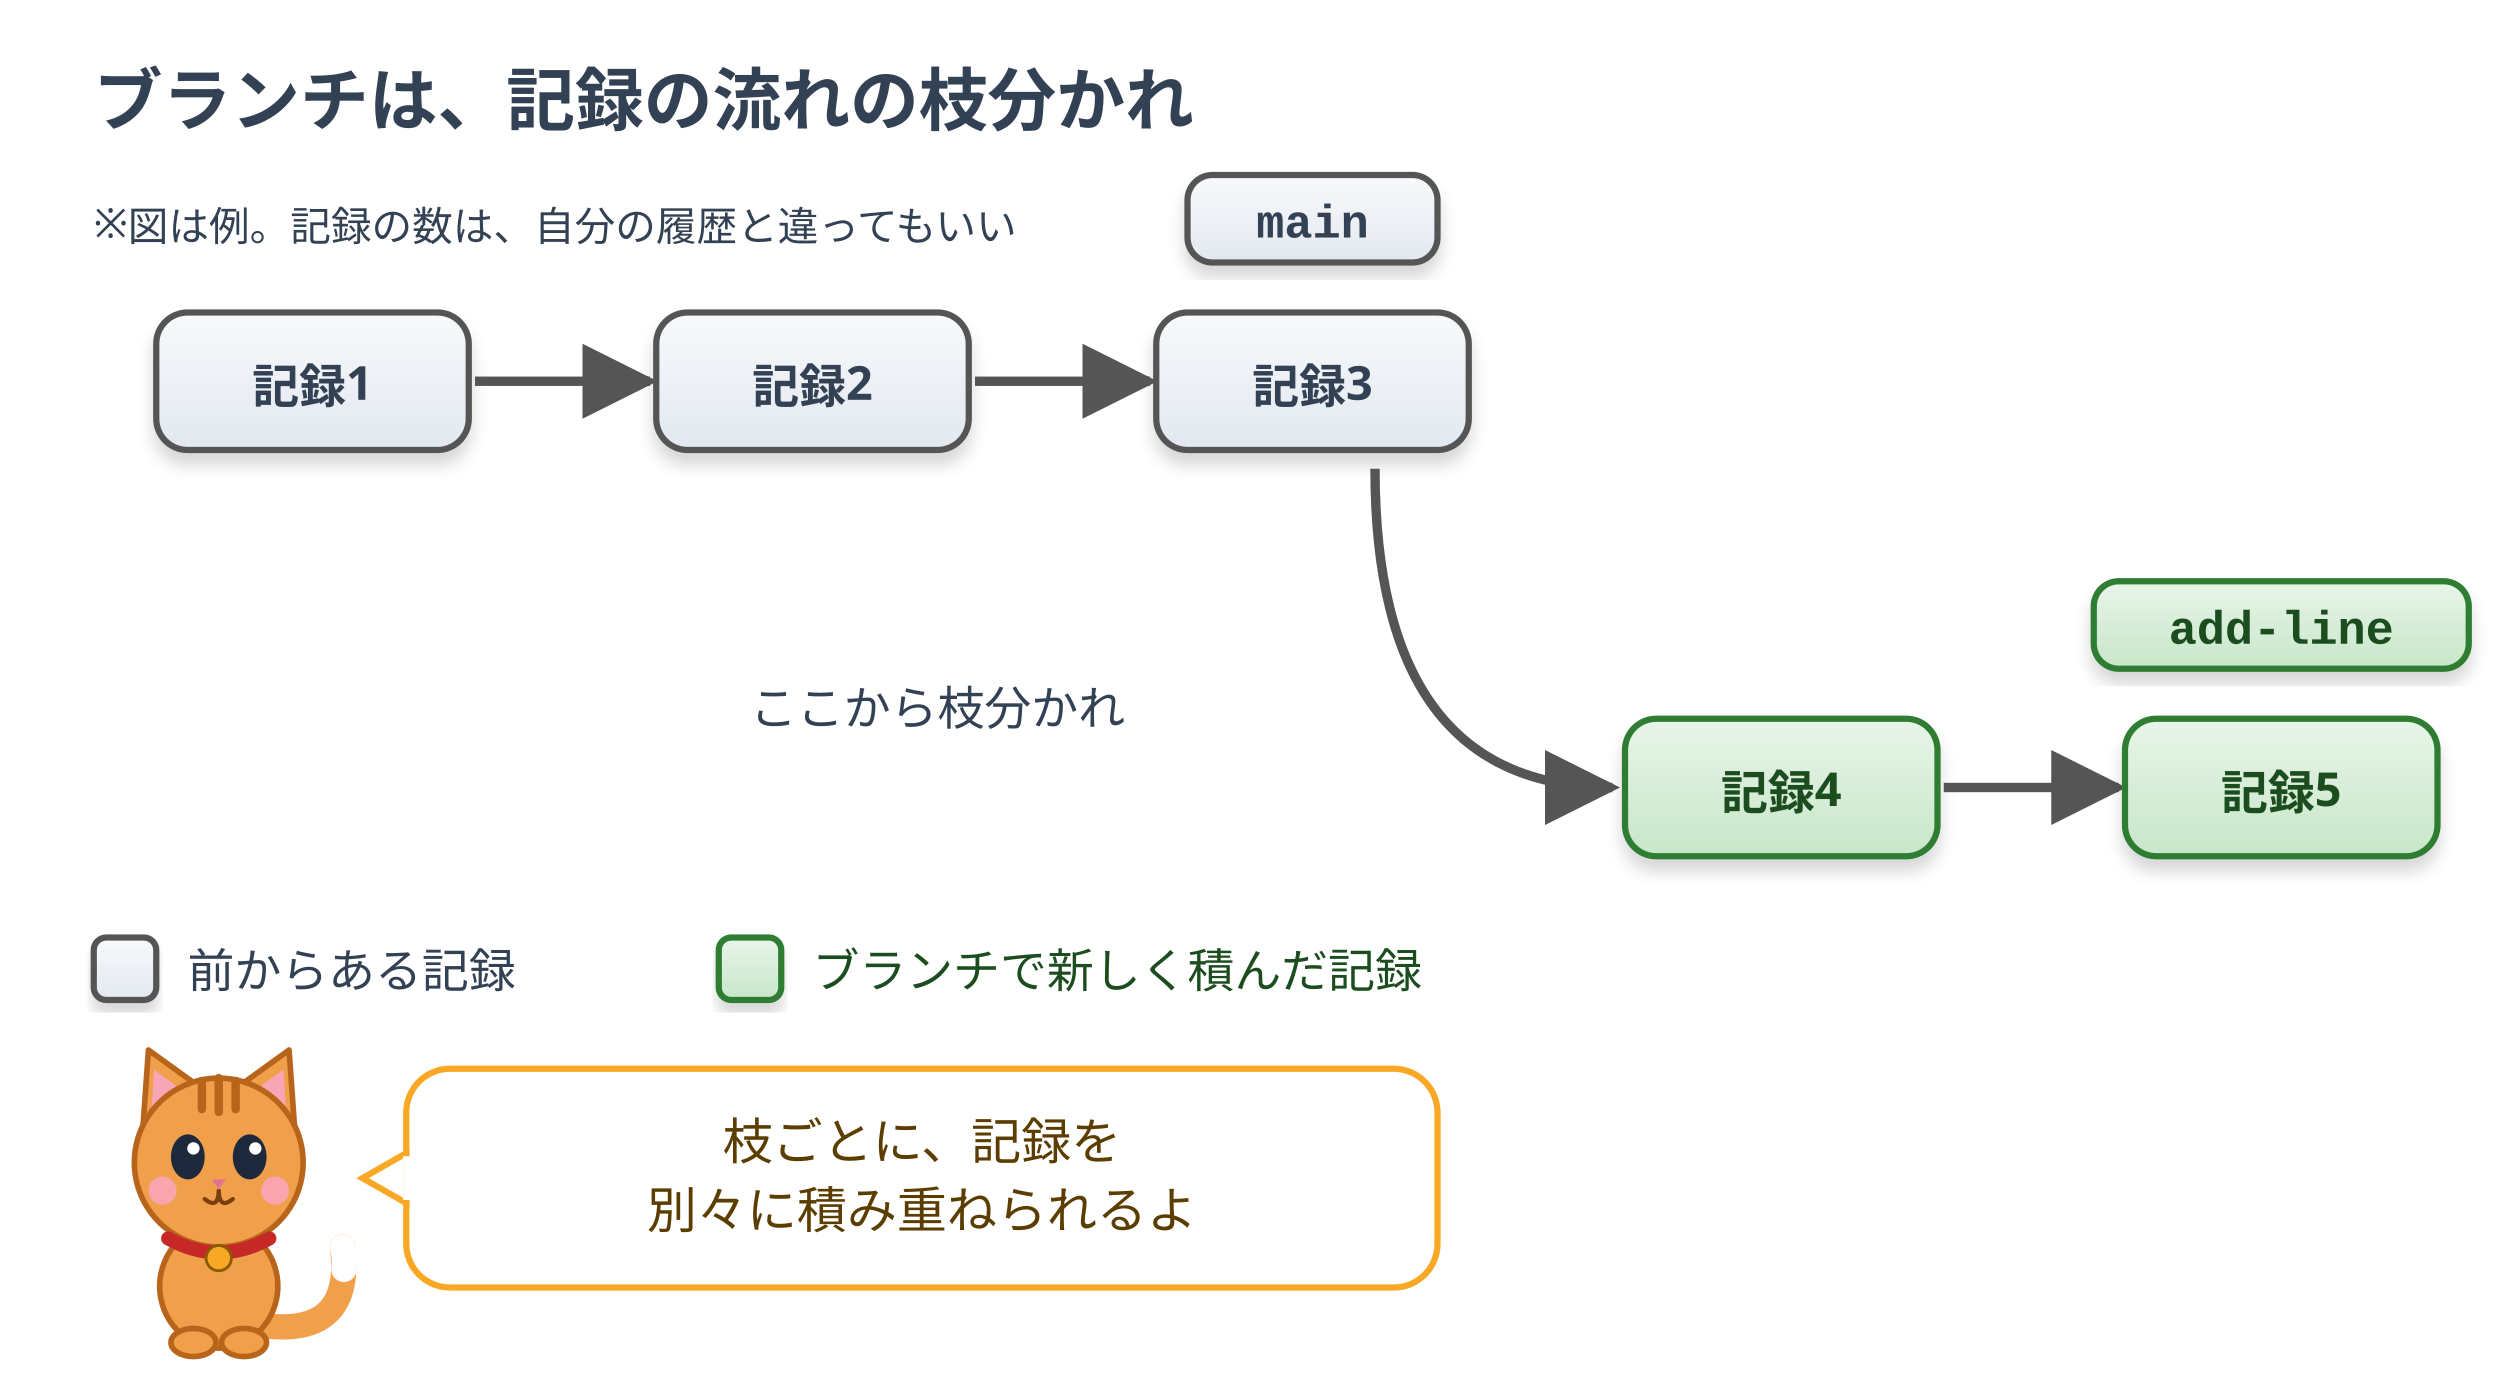
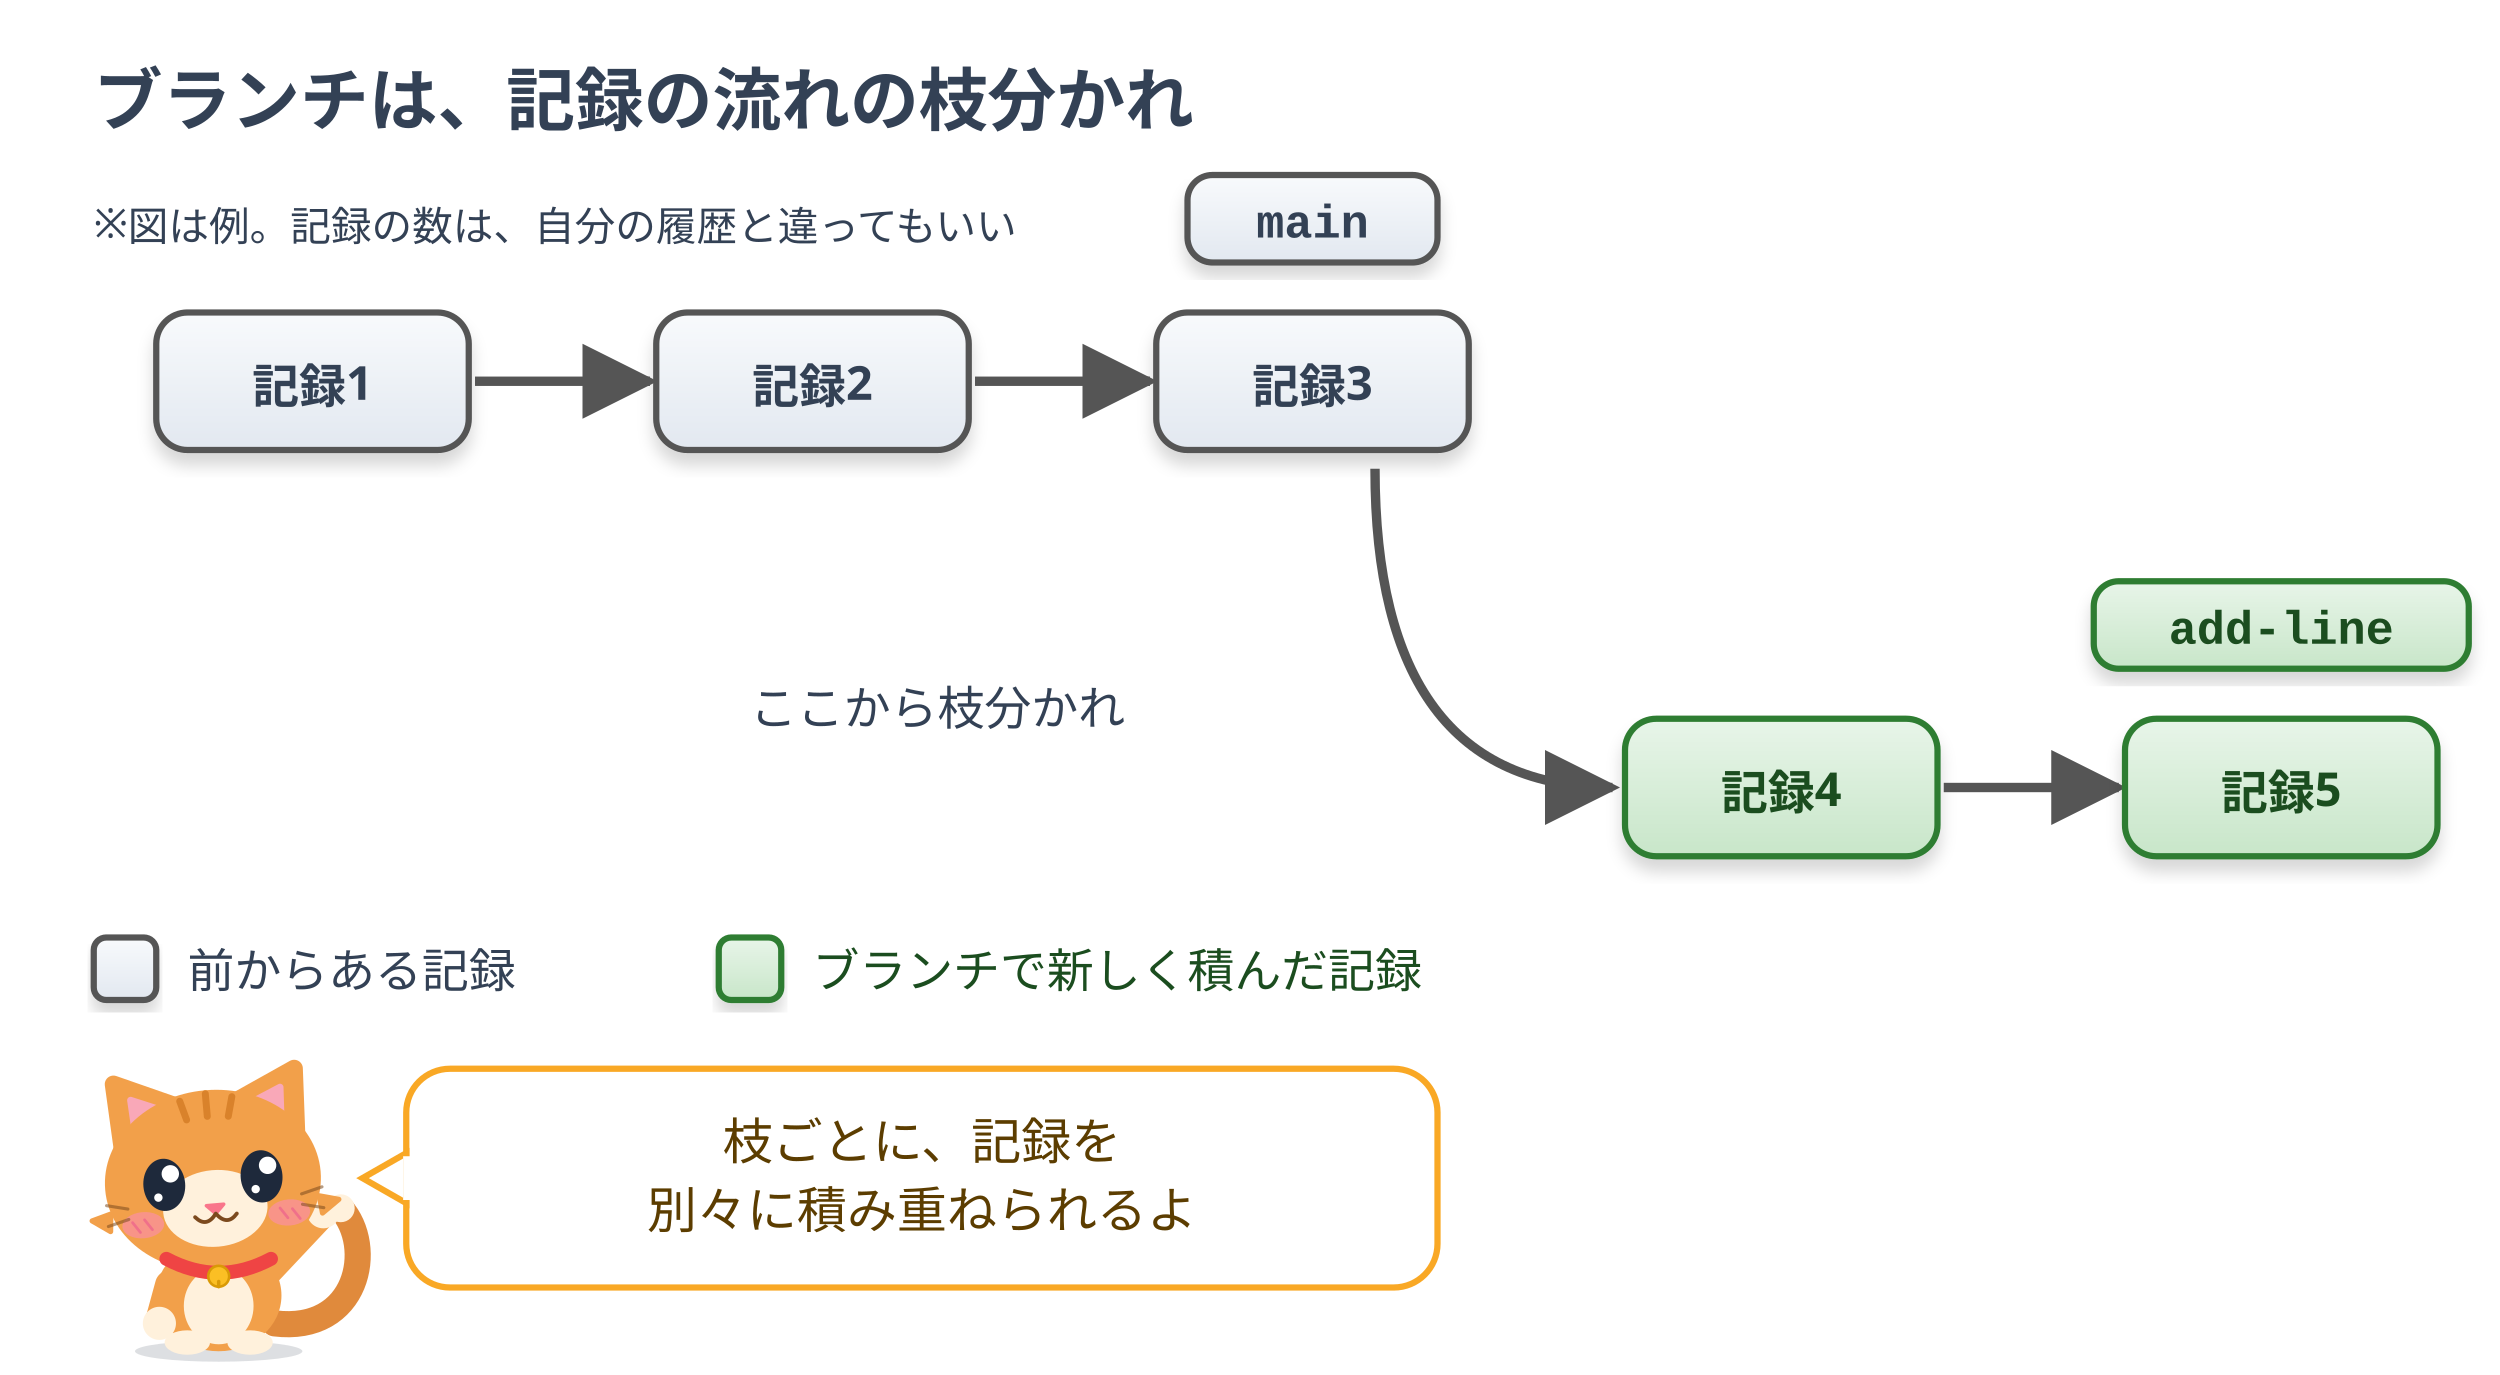
<svg xmlns="http://www.w3.org/2000/svg" viewBox="0 0 800 440" width="800" height="440" font-family="'Segoe UI','Yu Gothic UI','Meiryo',sans-serif" role="img">
  <defs>
    <filter id="sh" x="-10%" y="-10%" width="120%" height="130%">
      <feDropShadow dx="0" dy="4" stdDeviation="2.5" flood-color="#000" flood-opacity="0.16" />
    </filter>
    <linearGradient id="gGray" x1="0" y1="0" x2="0" y2="1">
      <stop offset="0" stop-color="#f8fafc" />
      <stop offset="1" stop-color="#e2e8f0" />
    </linearGradient>
    <linearGradient id="gYel" x1="0" y1="0" x2="0" y2="1">
      <stop offset="0" stop-color="#fff8e1" />
      <stop offset="1" stop-color="#ffecb3" />
    </linearGradient>
    <linearGradient id="gRed" x1="0" y1="0" x2="0" y2="1">
      <stop offset="0" stop-color="#ffebee" />
      <stop offset="1" stop-color="#ffd0d6" />
    </linearGradient>
    <linearGradient id="gGrn" x1="0" y1="0" x2="0" y2="1">
      <stop offset="0" stop-color="#e8f5e9" />
      <stop offset="1" stop-color="#c8e6c9" />
    </linearGradient>
    <marker id="ar" viewBox="0 0 10 10" refX="9" refY="5" markerWidth="8" markerHeight="8" orient="auto-start-reverse">
      <path d="M0 0L10 5L0 10z" fill="#555555" />
    </marker>
  </defs>
  <rect width="800" height="440" fill="#ffffff" />
  <text x="30" y="40" font-size="22" fill="#334155" text-anchor="start" font-weight="700">ブランチは、記録の流れの枝分かれ</text>
  <text x="30" y="76" font-size="13" fill="#334155" text-anchor="start">※図は例。記録の数は、自分の履歴と違ってもいい</text>
  <rect x="380" y="56" width="80" height="28" rx="8" fill="url(#gGray)" stroke="#555555" stroke-width="2" filter="url(#sh)" />
  <text x="420" y="76" font-size="15" fill="#334155" text-anchor="middle" font-weight="700" font-family="Consolas,'Courier New',monospace">main</text>
  <rect x="50" y="100" width="100" height="44" rx="10" fill="url(#gGray)" stroke="#555555" stroke-width="2" filter="url(#sh)" />
  <text x="100" y="129" font-size="15" fill="#334155" text-anchor="middle" font-weight="700">記録1</text>
  <rect x="210" y="100" width="100" height="44" rx="10" fill="url(#gGray)" stroke="#555555" stroke-width="2" filter="url(#sh)" />
  <text x="260" y="129" font-size="15" fill="#334155" text-anchor="middle" font-weight="700">記録2</text>
  <rect x="370" y="100" width="100" height="44" rx="10" fill="url(#gGray)" stroke="#555555" stroke-width="2" filter="url(#sh)" />
  <text x="420" y="129" font-size="15" fill="#334155" text-anchor="middle" font-weight="700">記録3</text>
  <line x1="152" y1="122" x2="208" y2="122" stroke="#555555" stroke-width="3" marker-end="url(#ar)" />
  <line x1="312" y1="122" x2="368" y2="122" stroke="#555555" stroke-width="3" marker-end="url(#ar)" />
  <path d="M440 150 Q440 252 516 252" fill="none" stroke="#555555" stroke-width="3" marker-end="url(#ar)" />
  <text x="240" y="232" font-size="15" fill="#334155" text-anchor="start">ここから枝分かれ</text>
  <rect x="520" y="230" width="100" height="44" rx="10" fill="url(#gGrn)" stroke="#2e7d32" stroke-width="2" filter="url(#sh)" />
  <text x="570" y="259" font-size="15" fill="#1b4d1f" text-anchor="middle" font-weight="700">記録4</text>
  <line x1="622" y1="252" x2="678" y2="252" stroke="#555555" stroke-width="3" marker-end="url(#ar)" />
  <rect x="680" y="230" width="100" height="44" rx="10" fill="url(#gGrn)" stroke="#2e7d32" stroke-width="2" filter="url(#sh)" />
  <text x="730" y="259" font-size="15" fill="#1b4d1f" text-anchor="middle" font-weight="700">記録5</text>
  <rect x="670" y="186" width="120" height="28" rx="8" fill="url(#gGrn)" stroke="#2e7d32" stroke-width="2" filter="url(#sh)" />
  <text x="730" y="206" font-size="15" fill="#1b4d1f" text-anchor="middle" font-weight="700" font-family="Consolas,'Courier New',monospace">add-line</text>
  <rect x="30" y="300" width="20" height="20" rx="4" fill="url(#gGray)" stroke="#555555" stroke-width="2" filter="url(#sh)" />
  <text x="60" y="316" font-size="15" fill="#334155" text-anchor="start">前からある記録</text>
  <rect x="230" y="300" width="20" height="20" rx="4" fill="url(#gGrn)" stroke="#2e7d32" stroke-width="2" filter="url(#sh)" />
  <text x="260" y="316" font-size="15" fill="#1b4d1f" text-anchor="start">ブランチで新しく積んだ記録</text>
-   <g transform="translate(70 372) scale(0.9)">
-     <path d="M16 58 Q48 62 44 30" fill="none" stroke="#f0a04b" stroke-width="9" stroke-linecap="round" />
-     <path d="M44.5 38 Q45 34 44 30" fill="none" stroke="#ffffff" stroke-width="9" stroke-linecap="round" />
-     <ellipse cx="0" cy="44" rx="21" ry="22" fill="#f0a04b" stroke="#b8651b" stroke-width="2" />
-     <ellipse cx="-9" cy="64" rx="8" ry="5" fill="#f0a04b" stroke="#b8651b" stroke-width="2" />
-     <ellipse cx="9" cy="64" rx="8" ry="5" fill="#f0a04b" stroke="#b8651b" stroke-width="2" />
-     <polygon points="-27,-12 -25,-40 -7,-27" fill="#f0a04b" stroke="#b8651b" stroke-width="2" stroke-linejoin="round" />
-     <polygon points="27,-12 25,-40 7,-27" fill="#f0a04b" stroke="#b8651b" stroke-width="2" stroke-linejoin="round" />
-     <polygon points="-24,-17 -23,-33 -12,-25" fill="#f8a5b8" />
-     <polygon points="24,-17 23,-33 12,-25" fill="#f8a5b8" />
-     <circle cx="0" cy="0" r="30" fill="#f0a04b" stroke="#b8651b" stroke-width="2" />
-     <path d="M-6 -29 L-6 -19 M0 -30 L0 -18 M6 -29 L6 -19" stroke="#b8651b" stroke-width="3" stroke-linecap="round" />
-     <ellipse cx="-11" cy="-2" rx="6" ry="8" fill="#1e293b" />
-     <circle cx="-9" cy="-5" r="2.2" fill="#fff" />
-     <ellipse cx="11" cy="-2" rx="6" ry="8" fill="#1e293b" />
-     <circle cx="13" cy="-5" r="2.2" fill="#fff" />
-     <circle cx="-20" cy="10" r="5" fill="#f8a5b8" opacity="0.9" />
-     <circle cx="20" cy="10" r="5" fill="#f8a5b8" opacity="0.9" />
-     <polygon points="-2.5,6 2.5,6 0,9.5" fill="#e0748f" />
-     <path d="M-5 13 Q0 17 0 9.5 Q0 17 5 13" fill="none" stroke="#7a3d0d" stroke-width="1.5" stroke-linecap="round" />
-     <path d="M-18 27 Q0 37 18 27" fill="none" stroke="#c62828" stroke-width="5" stroke-linecap="round" />
-     <circle cx="0" cy="34" r="4.5" fill="#f9a825" stroke="#8a5a00" stroke-width="1" />
+   <g transform="translate(8.6 125.5) scale(0.558)">
+     <ellipse cx="110" cy="550" rx="48" ry="6" fill="#1E293B" opacity="0.15" />
+     <g transform="translate(0 0)">
+       <path d="M142 534 C190 540 200 490 180 468" fill="none" stroke="#E08A3C" stroke-width="15" stroke-linecap="round" />
+       <circle cx="180" cy="468" r="8" fill="#FFF1DC" />
+       <ellipse cx="110" cy="518" rx="36" ry="32" fill="#F2A04A" />
+       <ellipse cx="110" cy="524" rx="20" ry="22" fill="#FFF1DC" />
+       <ellipse cx="92" cy="545" rx="13" ry="7" fill="#FFF1DC" />
+       <ellipse cx="128" cy="545" rx="13" ry="7" fill="#FFF1DC" />
+       <path d="M82 512 L76 534" stroke="#F2A04A" stroke-width="17" stroke-linecap="round" />
+       <circle cx="76" cy="534" r="9.5" fill="#FFF1DC" />
+       <path d="M138 504 L170 470" stroke="#F2A04A" stroke-width="17" stroke-linecap="round" />
+       <circle cx="170" cy="470" r="9.5" fill="#FFF1DC" />
+       <g transform="rotate(-5 110 490)">
+         <path d="M60 432 L58 392 L98 410 z M160 432 L162 392 L122 410 z" fill="#F2A04A" stroke="#F2A04A" stroke-width="10" stroke-linejoin="round" />
+         <path d="M68 420 L67 402 L86 410 z M152 420 L153 402 L134 410 z" fill="#F9A8B8" stroke="#F9A8B8" stroke-width="4" stroke-linejoin="round" />
+         <path d="M50 466 l-11 3 l10 7 z M170 466 l11 3 l-10 7 z" fill="#F2A04A" stroke="#F2A04A" stroke-width="3" stroke-linejoin="round" />
+         <ellipse cx="110" cy="452" rx="62" ry="52" fill="#F2A04A" />
+         <ellipse cx="110" cy="468" rx="30" ry="22" fill="#FFF1DC" />
+         <path d="M110 402 v13 M95 405 l3 11 M125 405 l-3 11" fill="none" stroke="#D9822B" stroke-width="4" stroke-linecap="round" />
+         <ellipse cx="68" cy="474" rx="12" ry="7.5" fill="#FB8FA3" opacity="0.7" />
+         <ellipse cx="152" cy="474" rx="12" ry="7.5" fill="#FB8FA3" opacity="0.7" />
+         <path d="M62 472 l4 6 M69 471 l4 6 M147 471 l4 6 M154 472 l4 6" stroke="#F0708A" stroke-width="1.6" stroke-linecap="round" />
+         <ellipse cx="82" cy="452" rx="12" ry="15" fill="#1E293B" />
+         <ellipse cx="138" cy="452" rx="12" ry="15" fill="#1E293B" />
+         <circle cx="86" cy="446" r="5" fill="#fff" />
+         <circle cx="142" cy="446" r="5" fill="#fff" />
+         <circle cx="78" cy="459" r="2.4" fill="#fff" />
+         <circle cx="134" cy="459" r="2.4" fill="#fff" />
+         <path d="M105 466 h10 l-5 5 z" fill="#F9768B" stroke="#F9768B" stroke-width="2" stroke-linejoin="round" />
+         <path d="M110 471 q-6 8 -12 1 M110 471 q6 8 12 1" fill="none" stroke="#7C4A1E" stroke-width="2.2" stroke-linecap="round" />
+         <g stroke="#7C4A1E" stroke-width="1.8" stroke-linecap="round" opacity="0.55">
+           <path d="M60 464 l-12 -3 M60 470 l-12 3 M160 464 l12 -3 M160 470 l12 3" />
+         </g>
+       </g>
+       <path d="M80 497 q30 16 60 0" fill="none" stroke="#EF4444" stroke-width="8" stroke-linecap="round" />
+       <circle cx="110" cy="507" r="6" fill="#FBBF24" stroke="#D99A06" stroke-width="1.5" />
+       <path d="M110 510 v3" stroke="#D99A06" stroke-width="2" stroke-linecap="round" />
+     </g>
  </g>
  <rect x="130" y="342" width="330" height="70" rx="14" fill="#ffffff" stroke="#f9a825" stroke-width="2" />
  <polygon points="130,369.0 116,377.0 130,385.0" fill="#ffffff" stroke="#f9a825" stroke-width="2" />
  <rect x="129" y="370.0" width="3" height="14" fill="#ffffff" />
  <text x="295.0" y="371.0" font-size="16" fill="#5c3d00" text-anchor="middle">枝ごとに、記録を</text>
  <text x="295.0" y="393.0" font-size="16" fill="#5c3d00" text-anchor="middle">別々に積み重ねられるよ</text>
</svg>
